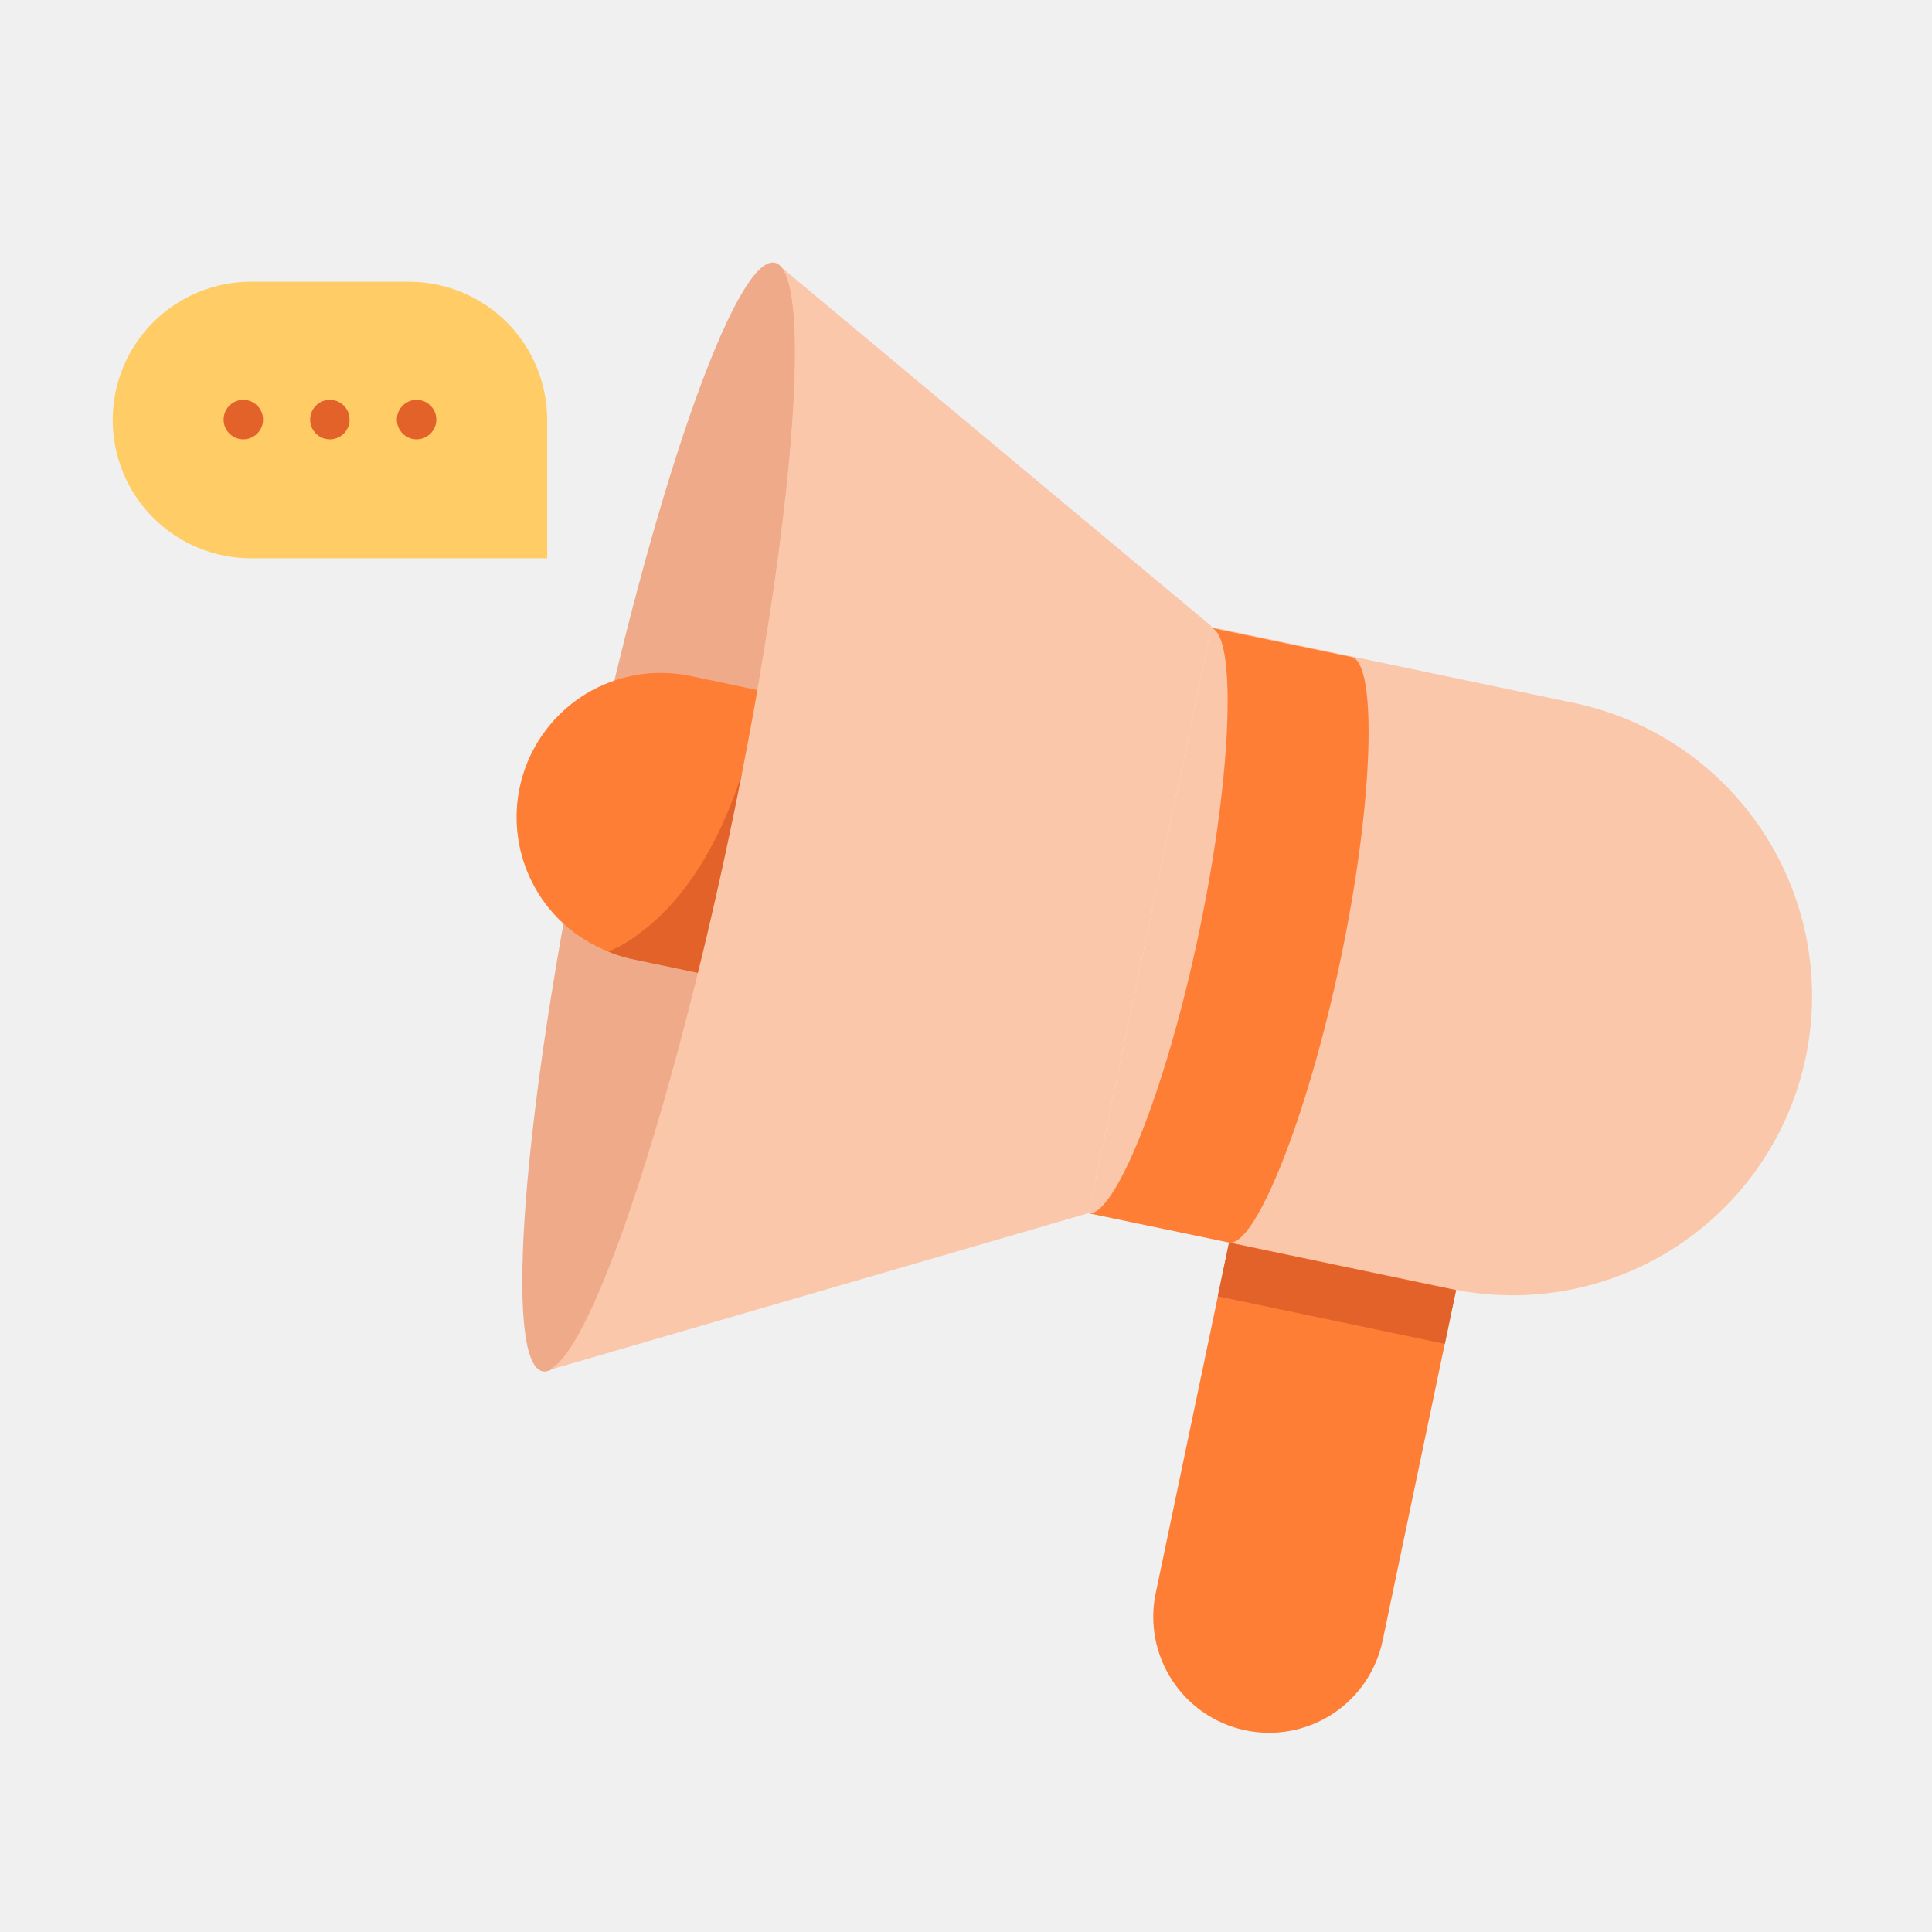
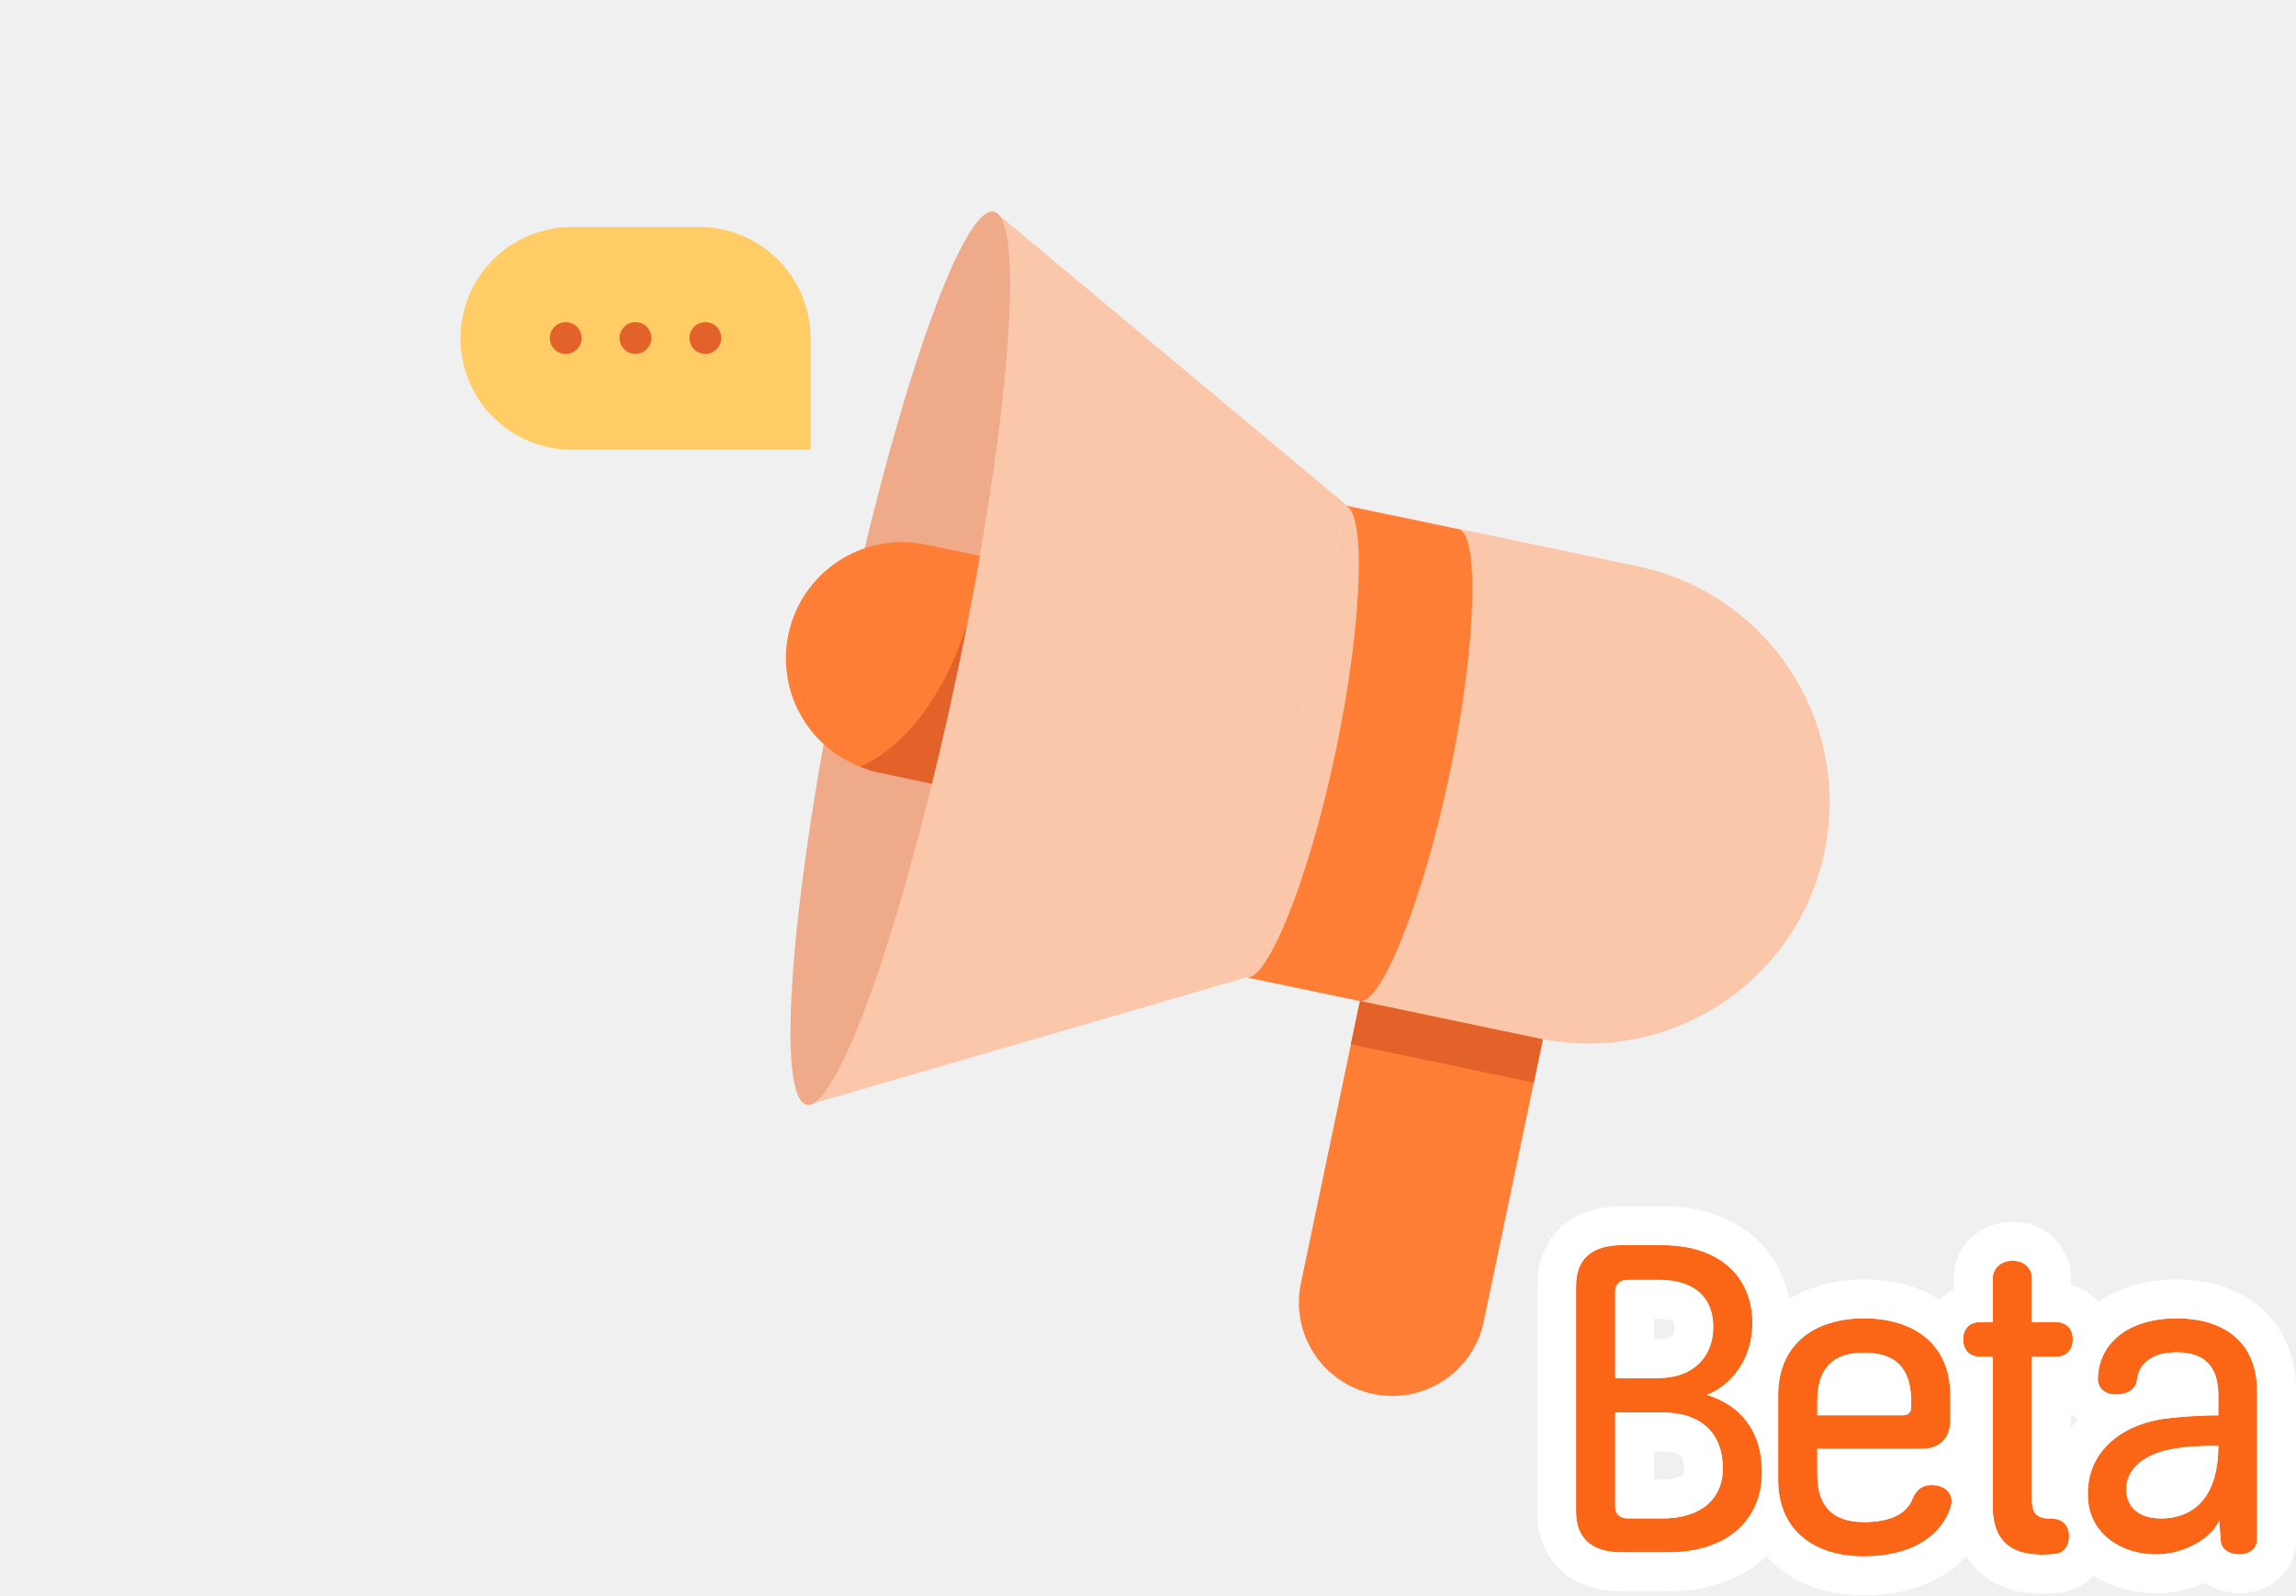
- <svg xmlns="http://www.w3.org/2000/svg" width="80" height="80" viewBox="0 0 80 80" fill="none">
-   <path d="M52.202 45.175L61.606 47.144L57.252 67.935C57.122 68.552 56.873 69.137 56.517 69.658C56.162 70.178 55.708 70.624 55.18 70.969C54.652 71.314 54.062 71.551 53.442 71.668C52.823 71.785 52.187 71.778 51.57 71.649C50.953 71.52 50.367 71.27 49.847 70.915C49.326 70.559 48.881 70.105 48.536 69.577C48.191 69.049 47.953 68.459 47.837 67.84C47.72 67.22 47.726 66.584 47.856 65.967L52.21 45.176L52.202 45.175Z" fill="#FF7E36" />
-   <path d="M22.525 56.792L45.075 50.233L50.158 25.958L32.142 10.9L22.525 56.792Z" fill="#FAC7AB" />
-   <path d="M50.16 25.962L65.176 29.108C68.395 29.782 71.214 31.707 73.013 34.46C74.813 37.213 75.445 40.568 74.771 43.786C74.095 47.003 72.169 49.82 69.417 51.618C66.665 53.415 63.311 54.047 60.094 53.373L45.078 50.228L50.16 25.962Z" fill="#FAC7AB" />
-   <path d="M60.293 53.428L50.889 51.458L50.424 53.677L59.828 55.647L60.293 53.428Z" fill="#E26229" />
-   <path d="M30.234 34.452C32.889 21.776 33.716 11.223 32.081 10.88C30.445 10.538 26.967 20.536 24.312 33.212C21.657 45.888 20.831 56.441 22.466 56.784C24.101 57.127 27.579 47.128 30.234 34.452Z" fill="#EFAB89" />
-   <path d="M50.883 51.45C51.942 51.675 54.092 46.45 55.5 39.783C56.908 33.117 57.025 27.433 55.967 27.208L50.133 25.992C51.192 26.208 51.067 31.825 49.658 38.567C48.25 45.308 46.1 50.492 45.05 50.233" fill="#FF7E36" />
-   <path d="M33.867 29.1L28.558 27.983C27.089 27.684 25.561 27.947 24.277 28.722C22.994 29.497 22.048 30.726 21.628 32.165C21.209 33.605 21.346 35.15 22.012 36.493C22.678 37.836 23.825 38.88 25.225 39.417C27.842 38 31.542 35 33.867 29.1Z" fill="#FF7E36" />
-   <path d="M38.75 30.117L31.409 29.408C29.992 36.167 27.042 38.575 25.192 39.408C25.486 39.532 25.79 39.629 26.1 39.7L36.984 41.983C36.984 41.983 41.984 38.067 42.234 36.983C42.484 35.9 38.75 30.117 38.75 30.117Z" fill="#E26229" />
-   <path d="M32.283 11.017L32.142 10.9L32.283 11.017Z" fill="#FAC7AB" />
-   <path d="M22.5 56.775L22.675 56.725C22.619 56.75 22.56 56.767 22.5 56.775Z" fill="#FAC7AB" />
-   <path d="M32.375 11.092C33.6 12.65 32.717 22.625 30.234 34.425C27.75 46.225 24.559 55.742 22.817 56.675L45.075 50.2L50.159 25.925L32.375 11.092Z" fill="#FAC7AB" />
-   <path d="M10.392 11.667H16.933C18.452 11.667 19.908 12.27 20.982 13.343C22.055 14.417 22.658 15.873 22.658 17.392V23.117H10.392C9.639 23.117 8.893 22.968 8.197 22.679C7.501 22.39 6.87 21.967 6.338 21.434C5.806 20.901 5.385 20.267 5.098 19.571C4.811 18.874 4.665 18.128 4.667 17.375C4.671 15.86 5.276 14.408 6.349 13.338C7.423 12.268 8.876 11.667 10.392 11.667Z" fill="#FFCC66" />
-   <path d="M10.075 18.192C10.526 18.192 10.892 17.826 10.892 17.375C10.892 16.924 10.526 16.558 10.075 16.558C9.624 16.558 9.259 16.924 9.259 17.375C9.259 17.826 9.624 18.192 10.075 18.192Z" fill="#E26229" />
-   <path d="M13.659 18.192C14.11 18.192 14.475 17.826 14.475 17.375C14.475 16.924 14.11 16.558 13.659 16.558C13.207 16.558 12.842 16.924 12.842 17.375C12.842 17.826 13.207 18.192 13.659 18.192Z" fill="#E26229" />
-   <path d="M17.25 18.192C17.701 18.192 18.067 17.826 18.067 17.375C18.067 16.924 17.701 16.558 17.25 16.558C16.799 16.558 16.433 16.924 16.433 17.375C16.433 17.826 16.799 18.192 17.25 18.192Z" fill="#E26229" />
+ <svg xmlns="http://www.w3.org/2000/svg" width="118" height="82" viewBox="0 0 118 82" fill="none">
+   <path d="M71.202 45.175L80.606 47.144L76.252 67.935C76.122 68.552 75.873 69.137 75.517 69.658C75.162 70.178 74.707 70.624 74.18 70.969C73.652 71.314 73.062 71.551 72.442 71.668C71.823 71.785 71.186 71.778 70.57 71.649C69.953 71.52 69.367 71.27 68.847 70.915C68.326 70.559 67.88 70.105 67.536 69.577C67.191 69.049 66.953 68.459 66.837 67.84C66.72 67.22 66.726 66.584 66.856 65.967L71.21 45.176L71.202 45.175Z" fill="#FF7E36" />
+   <path d="M41.525 56.792L64.075 50.233L69.158 25.958L51.142 10.9L41.525 56.792Z" fill="#FAC7AB" />
+   <path d="M69.16 25.962L84.176 29.108C87.395 29.782 90.214 31.707 92.013 34.46C93.813 37.213 94.445 40.568 93.77 43.786V43.786C93.094 47.003 91.169 49.82 88.416 51.618C85.664 53.415 82.311 54.047 79.094 53.373L64.078 50.228L69.16 25.962Z" fill="#FAC7AB" />
+   <path d="M79.293 53.428L69.889 51.458L69.424 53.677L78.828 55.647L79.293 53.428Z" fill="#E26229" />
+   <path d="M49.234 34.452C51.889 21.776 52.716 11.223 51.08 10.88C49.445 10.538 45.967 20.536 43.312 33.212C40.657 45.888 39.83 56.441 41.465 56.784C43.101 57.127 46.579 47.128 49.234 34.452Z" fill="#EFAB89" />
+   <path d="M69.883 51.45C70.942 51.675 73.092 46.45 74.5 39.783C75.908 33.117 76.025 27.433 74.967 27.208L69.133 25.992C70.192 26.208 70.067 31.825 68.658 38.567C67.25 45.308 65.1 50.492 64.05 50.233" fill="#FF7E36" />
+   <path d="M52.867 29.1L47.558 27.983C46.089 27.684 44.561 27.947 43.277 28.722C41.994 29.497 41.048 30.726 40.628 32.165C40.209 33.605 40.346 35.15 41.012 36.493C41.678 37.836 42.825 38.88 44.225 39.417C46.842 38 50.542 35 52.867 29.1Z" fill="#FF7E36" />
+   <path d="M57.75 30.117L50.408 29.408C48.992 36.167 46.042 38.575 44.192 39.408C44.485 39.532 44.789 39.629 45.1 39.7L55.983 41.983C55.983 41.983 60.983 38.067 61.233 36.983C61.483 35.9 57.75 30.117 57.75 30.117Z" fill="#E26229" />
+   <path d="M51.283 11.017L51.142 10.9L51.283 11.017Z" fill="#FAC7AB" />
+   <path d="M41.5 56.775L41.675 56.725C41.619 56.75 41.56 56.767 41.5 56.775V56.775Z" fill="#FAC7AB" />
+   <path d="M51.375 11.092C52.6 12.65 51.717 22.625 49.233 34.425C46.75 46.225 43.558 55.742 41.817 56.675L64.075 50.2L69.158 25.925L51.375 11.092Z" fill="#FAC7AB" />
+   <path d="M29.392 11.667H35.933C37.452 11.667 38.908 12.27 39.981 13.343C41.055 14.417 41.658 15.873 41.658 17.392V23.117H29.392C28.638 23.117 27.893 22.968 27.197 22.679C26.501 22.39 25.869 21.967 25.338 21.434C24.806 20.901 24.384 20.267 24.098 19.571C23.811 18.874 23.665 18.128 23.667 17.375V17.375C23.671 15.86 24.276 14.408 25.349 13.338C26.422 12.268 27.876 11.667 29.392 11.667V11.667Z" fill="#FFCC66" />
+   <path d="M29.075 18.192C29.526 18.192 29.892 17.826 29.892 17.375C29.892 16.924 29.526 16.558 29.075 16.558C28.624 16.558 28.258 16.924 28.258 17.375C28.258 17.826 28.624 18.192 29.075 18.192Z" fill="#E26229" />
+   <path d="M32.658 18.192C33.109 18.192 33.475 17.826 33.475 17.375C33.475 16.924 33.109 16.558 32.658 16.558C32.207 16.558 31.842 16.924 31.842 17.375C31.842 17.826 32.207 18.192 32.658 18.192Z" fill="#E26229" />
+   <path d="M36.25 18.192C36.701 18.192 37.067 17.826 37.067 17.375C37.067 16.924 36.701 16.558 36.25 16.558C35.799 16.558 35.433 16.924 35.433 17.375C35.433 17.826 35.799 18.192 36.25 18.192Z" fill="#E26229" />
+   <mask id="path-16-outside-1_386_9820" maskUnits="userSpaceOnUse" x="79" y="62" width="39" height="20" fill="black">
+     <rect fill="white" x="79" y="62" width="39" height="20" />
+     <path d="M83.014 77.477C83.014 77.834 83.271 78.045 83.657 78.045H85.435C87.364 78.045 88.542 77.099 88.542 75.459C88.542 73.692 87.449 72.599 85.435 72.599H83.014V77.477ZM83.657 65.787C83.271 65.787 83.014 65.997 83.014 66.355V70.833H85.221C86.999 70.833 88.049 69.761 88.049 68.205C88.049 66.67 87.064 65.787 85.285 65.787H83.657ZM83.357 64H85.435C88.413 64 90.063 65.661 90.063 67.995C90.063 69.95 88.906 71.233 87.728 71.695C89.485 72.242 90.556 73.587 90.556 75.669C90.556 78.129 88.756 79.79 85.735 79.79H83.357C81.814 79.79 81 79.075 81 77.708V66.082C81 64.715 81.814 64 83.357 64Z" />
+     <path d="M93.399 72.01V72.746H97.812C98.07 72.746 98.219 72.578 98.219 72.347V72.01C98.219 70.329 97.427 69.53 95.798 69.53C94.191 69.53 93.399 70.329 93.399 72.01ZM100.255 77.456C99.719 79.117 98.005 80 95.798 80C93.184 80 91.385 78.612 91.385 76.068V71.716C91.385 69.151 93.184 67.763 95.798 67.763C98.434 67.763 100.234 69.151 100.234 71.716V72.999C100.234 73.924 99.698 74.47 98.777 74.47H93.399V75.774C93.399 77.435 94.191 78.234 95.798 78.234C97.148 78.234 97.984 77.813 98.284 77.056C98.477 76.573 98.82 76.258 99.462 76.342C100.105 76.426 100.426 76.909 100.255 77.456Z" />
+     <path d="M101.773 67.953H102.416V65.703C102.416 65.198 102.844 64.799 103.423 64.799C104.044 64.799 104.43 65.198 104.43 65.703V67.953H105.651C106.144 67.953 106.529 68.247 106.529 68.836C106.529 69.445 106.144 69.74 105.651 69.74H104.43V77.056C104.43 77.856 104.687 78.066 105.544 78.066C105.929 78.066 106.315 78.36 106.337 78.907C106.358 79.495 106.037 79.832 105.629 79.874C103.594 80.084 102.416 79.411 102.416 77.435V69.74H101.773C101.28 69.74 100.894 69.445 100.894 68.836C100.894 68.247 101.28 67.953 101.773 67.953Z" />
+     <path d="M116 71.506V79.138C116 79.537 115.657 79.895 115.1 79.895C114.543 79.895 114.157 79.6 114.136 79.222L114.05 78.171C113.6 79.138 112.186 79.895 110.815 79.895C109.037 79.895 107.515 78.886 107.322 77.204C107.087 74.891 108.737 73.314 111.136 72.936C112.036 72.809 113.172 72.746 114.007 72.746V71.695C114.007 70.223 113.279 69.508 111.865 69.508C110.665 69.508 109.936 70.034 109.829 70.917C109.786 71.317 109.465 71.653 108.801 71.674C108.137 71.695 107.815 71.317 107.815 70.875C107.858 69.004 109.422 67.763 111.865 67.763C114.372 67.763 116 69.046 116 71.506ZM114.007 74.323C113.3 74.302 112.1 74.344 111.286 74.555C109.872 74.912 109.165 75.753 109.294 76.783C109.401 77.603 110.086 78.087 111.201 78.045C113.022 77.961 114.007 76.636 114.007 74.323Z" />
+   </mask>
+   <path d="M83.014 77.477C83.014 77.834 83.271 78.045 83.657 78.045H85.435C87.364 78.045 88.542 77.099 88.542 75.459C88.542 73.692 87.449 72.599 85.435 72.599H83.014V77.477ZM83.657 65.787C83.271 65.787 83.014 65.997 83.014 66.355V70.833H85.221C86.999 70.833 88.049 69.761 88.049 68.205C88.049 66.67 87.064 65.787 85.285 65.787H83.657ZM83.357 64H85.435C88.413 64 90.063 65.661 90.063 67.995C90.063 69.95 88.906 71.233 87.728 71.695C89.485 72.242 90.556 73.587 90.556 75.669C90.556 78.129 88.756 79.79 85.735 79.79H83.357C81.814 79.79 81 79.075 81 77.708V66.082C81 64.715 81.814 64 83.357 64Z" fill="#FA6616" />
+   <path d="M93.399 72.01V72.746H97.812C98.07 72.746 98.219 72.578 98.219 72.347V72.01C98.219 70.329 97.427 69.53 95.798 69.53C94.191 69.53 93.399 70.329 93.399 72.01ZM100.255 77.456C99.719 79.117 98.005 80 95.798 80C93.184 80 91.385 78.612 91.385 76.068V71.716C91.385 69.151 93.184 67.763 95.798 67.763C98.434 67.763 100.234 69.151 100.234 71.716V72.999C100.234 73.924 99.698 74.47 98.777 74.47H93.399V75.774C93.399 77.435 94.191 78.234 95.798 78.234C97.148 78.234 97.984 77.813 98.284 77.056C98.477 76.573 98.82 76.258 99.462 76.342C100.105 76.426 100.426 76.909 100.255 77.456Z" fill="#FA6616" />
+   <path d="M101.773 67.953H102.416V65.703C102.416 65.198 102.844 64.799 103.423 64.799C104.044 64.799 104.43 65.198 104.43 65.703V67.953H105.651C106.144 67.953 106.529 68.247 106.529 68.836C106.529 69.445 106.144 69.74 105.651 69.74H104.43V77.056C104.43 77.856 104.687 78.066 105.544 78.066C105.929 78.066 106.315 78.36 106.337 78.907C106.358 79.495 106.037 79.832 105.629 79.874C103.594 80.084 102.416 79.411 102.416 77.435V69.74H101.773C101.28 69.74 100.894 69.445 100.894 68.836C100.894 68.247 101.28 67.953 101.773 67.953Z" fill="#FA6616" />
+   <path d="M116 71.506V79.138C116 79.537 115.657 79.895 115.1 79.895C114.543 79.895 114.157 79.6 114.136 79.222L114.05 78.171C113.6 79.138 112.186 79.895 110.815 79.895C109.037 79.895 107.515 78.886 107.322 77.204C107.087 74.891 108.737 73.314 111.136 72.936C112.036 72.809 113.172 72.746 114.007 72.746V71.695C114.007 70.223 113.279 69.508 111.865 69.508C110.665 69.508 109.936 70.034 109.829 70.917C109.786 71.317 109.465 71.653 108.801 71.674C108.137 71.695 107.815 71.317 107.815 70.875C107.858 69.004 109.422 67.763 111.865 67.763C114.372 67.763 116 69.046 116 71.506ZM114.007 74.323C113.3 74.302 112.1 74.344 111.286 74.555C109.872 74.912 109.165 75.753 109.294 76.783C109.401 77.603 110.086 78.087 111.201 78.045C113.022 77.961 114.007 76.636 114.007 74.323Z" fill="#FA6616" />
+   <path d="M83.014 72.599V70.599H81.014V72.599H83.014ZM83.014 70.833H81.014V72.833H83.014V70.833ZM87.728 71.695L86.997 69.833L81.698 71.913L87.134 73.605L87.728 71.695ZM93.399 72.746H91.399V74.746H93.399V72.746ZM100.255 77.456L102.158 78.07L102.161 78.062L102.163 78.054L100.255 77.456ZM93.399 74.47V72.47H91.399V74.47H93.399ZM98.284 77.056L96.426 76.316L96.424 76.32L98.284 77.056ZM102.416 67.953V69.953H104.416V67.953H102.416ZM104.43 67.953H102.43V69.953H104.43V67.953ZM104.43 69.74V67.74H102.43V69.74H104.43ZM106.337 78.907L108.335 78.834L108.335 78.828L106.337 78.907ZM105.629 79.874L105.424 77.884L105.424 77.884L105.629 79.874ZM102.416 69.74H104.416V67.74H102.416V69.74ZM114.136 79.222L116.133 79.109L116.131 79.084L116.129 79.06L114.136 79.222ZM114.05 78.171L116.044 78.008L115.429 70.466L112.237 77.327L114.05 78.171ZM107.322 77.204L105.333 77.406L105.334 77.419L105.335 77.431L107.322 77.204ZM111.136 72.936L110.859 70.955L110.842 70.957L110.825 70.96L111.136 72.936ZM114.007 72.746V74.746H116.007V72.746H114.007ZM109.829 70.917L107.844 70.676L107.842 70.69L107.841 70.704L109.829 70.917ZM108.801 71.674L108.738 69.675L108.738 69.675L108.801 71.674ZM107.815 70.875L105.816 70.829L105.815 70.852V70.875H107.815ZM114.007 74.323H116.007V72.382L114.067 72.324L114.007 74.323ZM111.286 74.555L111.776 76.494L111.786 76.491L111.286 74.555ZM109.294 76.783L107.309 77.031L107.31 77.042L109.294 76.783ZM111.201 78.045L111.276 80.043L111.284 80.043L111.293 80.043L111.201 78.045ZM81.014 77.477C81.014 78.169 81.282 78.889 81.883 79.408C82.448 79.896 83.117 80.045 83.657 80.045V76.045C83.811 76.045 84.159 76.088 84.499 76.382C84.874 76.706 85.014 77.142 85.014 77.477H81.014ZM83.657 80.045H85.435V76.045H83.657V80.045ZM85.435 80.045C86.7 80.045 87.981 79.736 88.984 78.91C90.038 78.041 90.542 76.797 90.542 75.459H86.542C86.542 75.628 86.512 75.715 86.497 75.749C86.484 75.778 86.47 75.799 86.44 75.823C86.371 75.88 86.099 76.045 85.435 76.045V80.045ZM90.542 75.459C90.542 74.156 90.128 72.864 89.115 71.91C88.117 70.971 86.792 70.599 85.435 70.599V74.599C86.092 74.599 86.321 74.774 86.373 74.823C86.41 74.857 86.542 74.995 86.542 75.459H90.542ZM85.435 70.599H83.014V74.599H85.435V70.599ZM81.014 72.599V77.477H85.014V72.599H81.014ZM83.657 63.787C83.117 63.787 82.448 63.935 81.883 64.424C81.282 64.943 81.014 65.662 81.014 66.355H85.014C85.014 66.69 84.874 67.125 84.499 67.45C84.159 67.744 83.811 67.787 83.657 67.787V63.787ZM81.014 66.355V70.833H85.014V66.355H81.014ZM83.014 72.833H85.221V68.833H83.014V72.833ZM85.221 72.833C86.513 72.833 87.752 72.437 88.683 71.549C89.62 70.655 90.049 69.446 90.049 68.205H86.049C86.049 68.52 85.954 68.625 85.921 68.656C85.882 68.693 85.707 68.833 85.221 68.833V72.833ZM90.049 68.205C90.049 66.991 89.643 65.789 88.656 64.919C87.706 64.083 86.481 63.787 85.285 63.787V67.787C85.568 67.787 85.757 67.823 85.872 67.858C85.928 67.876 85.964 67.893 85.985 67.904C85.995 67.91 86.002 67.914 86.006 67.917C86.01 67.92 86.012 67.921 86.013 67.922C86.013 67.922 86.012 67.921 86.011 67.92C86.009 67.918 86.008 67.917 86.007 67.915C86.005 67.912 86.007 67.914 86.012 67.926C86.022 67.951 86.049 68.034 86.049 68.205H90.049ZM85.285 63.787H83.657V67.787H85.285V63.787ZM83.357 66H85.435V62H83.357V66ZM85.435 66C86.561 66 87.197 66.31 87.527 66.608C87.839 66.889 88.063 67.32 88.063 67.995H92.063C92.063 66.335 91.463 64.769 90.205 63.636C88.966 62.52 87.288 62 85.435 62V66ZM88.063 67.995C88.063 69.086 87.449 69.656 86.997 69.833L88.459 73.557C90.363 72.809 92.063 70.814 92.063 67.995H88.063ZM87.134 73.605C87.671 73.772 87.992 74.022 88.188 74.289C88.383 74.555 88.556 74.979 88.556 75.669H92.556C92.556 74.277 92.193 72.987 91.414 71.924C90.635 70.861 89.542 70.165 88.322 69.785L87.134 73.605ZM88.556 75.669C88.556 76.381 88.312 76.84 87.963 77.145C87.586 77.474 86.891 77.79 85.735 77.79V81.79C87.601 81.79 89.316 81.275 90.594 80.158C91.9 79.018 92.556 77.416 92.556 75.669H88.556ZM85.735 77.79H83.357V81.79H85.735V77.79ZM83.357 77.79C83.12 77.79 82.981 77.762 82.915 77.742C82.854 77.723 82.874 77.718 82.923 77.761C82.976 77.809 83.007 77.862 83.016 77.887C83.022 77.903 83 77.855 83 77.708H79C79 78.797 79.338 79.933 80.277 80.762C81.172 81.551 82.312 81.79 83.357 81.79V77.79ZM83 77.708V66.082H79V77.708H83ZM83 66.082C83 65.935 83.022 65.887 83.016 65.902C83.007 65.927 82.976 65.981 82.923 66.028C82.874 66.072 82.854 66.066 82.915 66.048C82.981 66.028 83.12 66 83.357 66V62C82.312 62 81.172 62.239 80.277 63.028C79.338 63.856 79 64.993 79 66.082H83ZM91.399 72.01V72.746H95.399V72.01H91.399ZM93.399 74.746H97.812V70.746H93.399V74.746ZM97.812 74.746C98.391 74.746 99.037 74.546 99.54 74.034C100.034 73.53 100.22 72.897 100.22 72.347H96.219C96.219 72.028 96.33 71.594 96.685 71.233C97.048 70.862 97.491 70.746 97.812 70.746V74.746ZM100.22 72.347V72.01H96.219V72.347H100.22ZM100.22 72.01C100.22 70.891 99.958 69.668 99.048 68.74C98.131 67.803 96.911 67.53 95.798 67.53V71.53C96.314 71.53 96.305 71.655 96.191 71.539C96.085 71.431 96.219 71.448 96.219 72.01H100.22ZM95.798 67.53C94.689 67.53 93.475 67.807 92.563 68.744C91.661 69.671 91.399 70.891 91.399 72.01H95.399C95.399 71.448 95.533 71.427 95.429 71.534C95.383 71.582 95.35 71.588 95.384 71.576C95.43 71.561 95.556 71.53 95.798 71.53V67.53ZM98.352 76.842C98.196 77.326 97.574 78 95.798 78V82C98.436 82 101.243 80.908 102.158 78.07L98.352 76.842ZM95.798 78C94.825 78 94.231 77.742 93.912 77.469C93.635 77.231 93.385 76.833 93.385 76.068H89.385C89.385 77.847 90.034 79.415 91.311 80.507C92.545 81.564 94.157 82 95.798 82V78ZM93.385 76.068V71.716H89.385V76.068H93.385ZM93.385 71.716C93.385 70.936 93.638 70.532 93.915 70.295C94.233 70.022 94.825 69.763 95.798 69.763V65.763C94.157 65.763 92.543 66.199 91.308 67.261C90.031 68.359 89.385 69.932 89.385 71.716H93.385ZM95.798 69.763C96.786 69.763 97.384 70.024 97.703 70.297C97.98 70.534 98.234 70.936 98.234 71.716H102.234C102.234 69.931 101.587 68.357 100.305 67.259C99.066 66.197 97.446 65.763 95.798 65.763V69.763ZM98.234 71.716V72.999H102.234V71.716H98.234ZM98.234 72.999C98.234 73.079 98.217 72.89 98.427 72.676C98.641 72.46 98.841 72.47 98.777 72.47V76.47C99.633 76.47 100.562 76.208 101.274 75.487C101.983 74.769 102.234 73.843 102.234 72.999H98.234ZM98.777 72.47H93.399V76.47H98.777V72.47ZM91.399 74.47V75.774H95.399V74.47H91.399ZM91.399 75.774C91.399 76.89 91.664 78.104 92.567 79.026C93.479 79.957 94.689 80.234 95.798 80.234V76.234C95.556 76.234 95.429 76.203 95.382 76.187C95.346 76.175 95.378 76.18 95.425 76.227C95.53 76.335 95.399 76.319 95.399 75.774H91.399ZM95.798 80.234C97.44 80.234 99.385 79.707 100.143 77.793L96.424 76.32C96.446 76.266 96.481 76.211 96.524 76.167C96.564 76.125 96.589 76.117 96.568 76.127C96.51 76.154 96.287 76.234 95.798 76.234V80.234ZM100.142 77.797C100.15 77.777 100.08 77.97 99.826 78.142C99.535 78.339 99.266 78.333 99.203 78.325L99.722 74.359C99.015 74.266 98.254 74.376 97.583 74.83C96.948 75.26 96.611 75.853 96.426 76.316L100.142 77.797ZM99.203 78.325C99.079 78.308 98.766 78.217 98.523 77.869C98.27 77.506 98.268 77.108 98.347 76.858L102.163 78.054C102.413 77.257 102.336 76.344 101.805 75.582C101.284 74.835 100.488 74.459 99.722 74.359L99.203 78.325ZM101.773 69.953H102.416V65.953H101.773V69.953ZM104.416 67.953V65.703H100.416V67.953H104.416ZM104.416 65.703C104.416 66.042 104.264 66.345 104.047 66.542C103.834 66.736 103.597 66.799 103.423 66.799V62.799C101.925 62.799 100.416 63.917 100.416 65.703H104.416ZM103.423 66.799C103.298 66.799 103.038 66.752 102.792 66.522C102.544 66.289 102.43 65.978 102.43 65.703H106.43C106.43 64.924 106.123 64.16 105.526 63.602C104.932 63.045 104.169 62.799 103.423 62.799V66.799ZM102.43 65.703V67.953H106.43V65.703H102.43ZM104.43 69.953H105.651V65.953H104.43V69.953ZM105.651 69.953C105.509 69.953 105.202 69.907 104.912 69.637C104.598 69.344 104.529 68.999 104.529 68.836H108.529C108.529 68.084 108.268 67.297 107.638 66.71C107.032 66.145 106.285 65.953 105.651 65.953V69.953ZM104.529 68.836C104.529 68.703 104.584 68.363 104.899 68.065C105.193 67.786 105.509 67.74 105.651 67.74V71.74C106.286 71.74 107.041 71.546 107.651 70.968C108.282 70.37 108.529 69.578 108.529 68.836H104.529ZM105.651 67.74H104.43V71.74H105.651V67.74ZM102.43 69.74V77.056H106.43V69.74H102.43ZM102.43 77.056C102.43 77.535 102.473 78.588 103.336 79.355C104.122 80.054 105.114 80.066 105.544 80.066V76.066C105.392 76.066 105.381 76.055 105.443 76.068C105.517 76.085 105.751 76.15 105.994 76.366C106.251 76.595 106.364 76.854 106.407 77.005C106.441 77.126 106.43 77.17 106.43 77.056H102.43ZM105.544 80.066C105.232 80.066 104.923 79.947 104.689 79.722C104.438 79.479 104.346 79.189 104.338 78.985L108.335 78.828C108.272 77.212 107.007 76.066 105.544 76.066V80.066ZM104.338 78.979C104.335 78.896 104.354 78.635 104.574 78.356C104.799 78.071 105.122 77.916 105.424 77.884L105.835 81.863C106.544 81.79 107.231 81.446 107.714 80.834C108.191 80.229 108.36 79.506 108.335 78.834L104.338 78.979ZM105.424 77.884C105.034 77.925 104.764 77.914 104.589 77.885C104.419 77.858 104.386 77.822 104.415 77.842C104.459 77.873 104.479 77.913 104.475 77.903C104.462 77.873 104.416 77.739 104.416 77.435H100.416C100.416 78.819 100.847 80.217 102.103 81.106C103.242 81.913 104.641 81.987 105.835 81.863L105.424 77.884ZM104.416 77.435V69.74H100.416V77.435H104.416ZM102.416 67.74H101.773V71.74H102.416V67.74ZM101.773 67.74C101.915 67.74 102.23 67.786 102.525 68.065C102.839 68.363 102.894 68.703 102.894 68.836H98.894C98.894 69.578 99.142 70.37 99.773 70.968C100.383 71.546 101.138 71.74 101.773 71.74V67.74ZM102.894 68.836C102.894 68.999 102.826 69.344 102.512 69.637C102.221 69.907 101.914 69.953 101.773 69.953V65.953C101.139 65.953 100.392 66.145 99.786 66.71C99.155 67.297 98.894 68.084 98.894 68.836H102.894ZM114 71.506V79.138H118V71.506H114ZM114 79.138C114 78.748 114.172 78.403 114.424 78.177C114.677 77.95 114.945 77.895 115.1 77.895V81.895C116.551 81.895 118 80.841 118 79.138H114ZM115.1 77.895C115.161 77.895 115.352 77.91 115.582 78.075C115.826 78.249 116.104 78.603 116.133 79.109L112.139 79.335C112.247 81.232 114.013 81.895 115.1 81.895V77.895ZM116.129 79.06L116.044 78.008L112.057 78.333L112.143 79.385L116.129 79.06ZM112.237 77.327C112.251 77.296 112.173 77.451 111.837 77.631C111.525 77.797 111.15 77.895 110.815 77.895V81.895C111.851 81.895 112.869 81.614 113.72 81.16C114.546 80.719 115.399 80.013 115.864 79.014L112.237 77.327ZM110.815 77.895C110.291 77.895 109.898 77.745 109.662 77.571C109.45 77.415 109.338 77.228 109.309 76.976L105.335 77.431C105.68 80.434 108.367 81.895 110.815 81.895V77.895ZM109.312 77.001C109.252 76.406 109.423 76.009 109.702 75.71C110.015 75.375 110.584 75.047 111.448 74.911L110.825 70.96C109.289 71.202 107.833 71.853 106.78 72.978C105.694 74.141 105.158 75.689 105.333 77.406L109.312 77.001ZM111.414 74.916C112.205 74.805 113.246 74.746 114.007 74.746V70.746C113.098 70.746 111.868 70.814 110.859 70.955L111.414 74.916ZM116.007 72.746V71.695H112.007V72.746H116.007ZM116.007 71.695C116.007 70.656 115.75 69.514 114.888 68.643C114.023 67.769 112.886 67.508 111.865 67.508V71.508C112.056 71.508 112.142 71.533 112.158 71.538C112.163 71.54 112.151 71.537 112.127 71.522C112.103 71.508 112.074 71.486 112.045 71.457C112.016 71.428 111.996 71.399 111.983 71.378C111.97 71.357 111.968 71.348 111.972 71.359C111.981 71.385 112.007 71.486 112.007 71.695H116.007ZM111.865 67.508C110.996 67.508 110.072 67.697 109.291 68.243C108.46 68.825 107.963 69.696 107.844 70.676L111.815 71.158C111.811 71.186 111.797 71.255 111.747 71.339C111.697 71.424 111.635 71.485 111.584 71.52C111.537 71.553 111.522 71.55 111.567 71.538C111.612 71.526 111.708 71.508 111.865 71.508V67.508ZM107.841 70.704C107.872 70.413 108.02 70.102 108.289 69.883C108.541 69.68 108.75 69.675 108.738 69.675L108.864 73.673C109.516 73.653 110.218 73.469 110.807 72.992C111.414 72.5 111.744 71.821 111.818 71.13L107.841 70.704ZM108.738 69.675C108.795 69.673 109.093 69.687 109.398 69.962C109.706 70.24 109.815 70.601 109.815 70.875H105.815C105.815 71.591 106.085 72.362 106.72 72.934C107.352 73.503 108.143 73.696 108.864 73.673L108.738 69.675ZM109.815 70.921C109.822 70.584 109.942 70.371 110.166 70.198C110.43 69.993 110.963 69.763 111.865 69.763V65.763C110.324 65.763 108.854 66.154 107.715 67.037C106.534 67.952 105.851 69.295 105.816 70.829L109.815 70.921ZM111.865 69.763C112.8 69.763 113.31 70.003 113.558 70.22C113.766 70.401 114 70.743 114 71.506H118C118 69.809 117.42 68.28 116.187 67.205C114.994 66.165 113.436 65.763 111.865 65.763V69.763ZM114.067 72.324C113.301 72.301 111.876 72.337 110.786 72.618L111.786 76.491C112.325 76.352 113.3 76.303 113.948 76.322L114.067 72.324ZM110.796 72.615C109.825 72.861 108.89 73.322 108.21 74.096C107.492 74.912 107.174 75.951 107.309 77.031L111.278 76.535C111.278 76.535 111.279 76.538 111.279 76.543C111.279 76.549 111.279 76.556 111.278 76.566C111.276 76.586 111.272 76.61 111.264 76.637C111.246 76.695 111.22 76.729 111.213 76.737C111.208 76.743 111.333 76.606 111.776 76.494L110.796 72.615ZM107.31 77.042C107.435 77.992 107.928 78.841 108.753 79.396C109.529 79.919 110.436 80.075 111.276 80.043L111.125 76.046C110.85 76.056 110.858 75.992 110.986 76.078C111.055 76.125 111.132 76.198 111.191 76.297C111.25 76.394 111.271 76.479 111.277 76.524L107.31 77.042ZM111.293 80.043C112.716 79.977 114.006 79.392 114.886 78.221C115.713 77.121 116.007 75.728 116.007 74.323H112.007C112.007 75.231 111.809 75.657 111.688 75.818C111.62 75.909 111.506 76.028 111.108 76.047L111.293 80.043Z" fill="white" mask="url(#path-16-outside-1_386_9820)" />
</svg>
